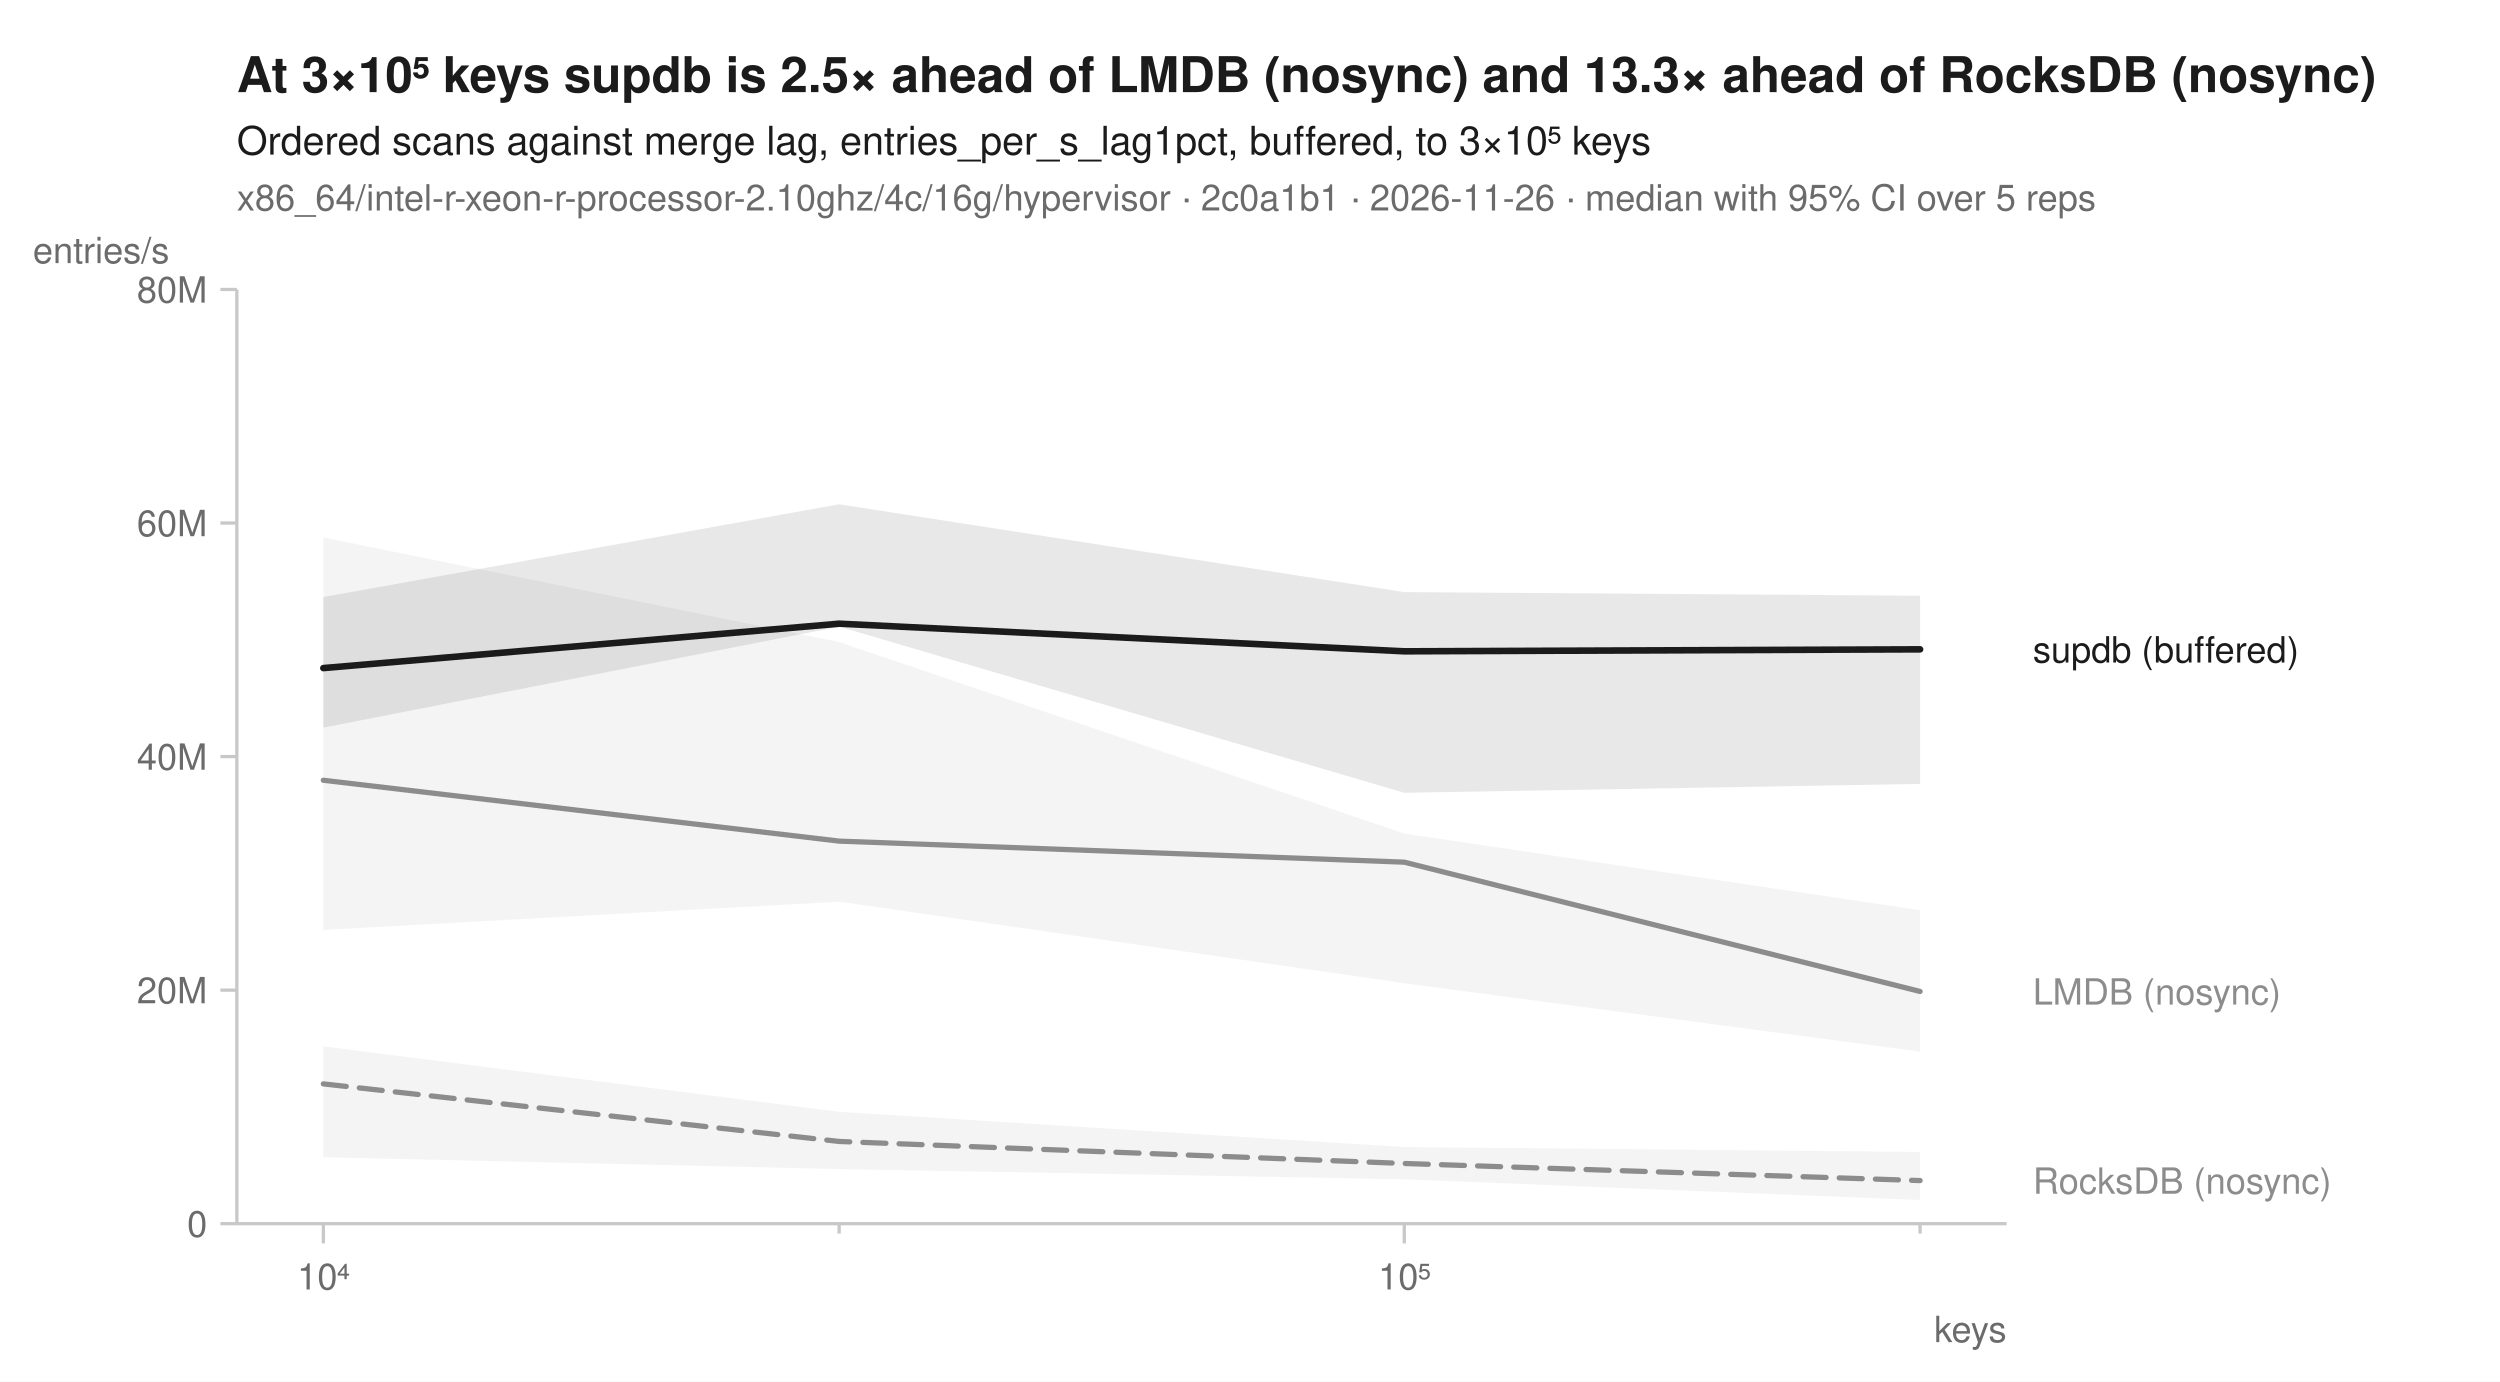
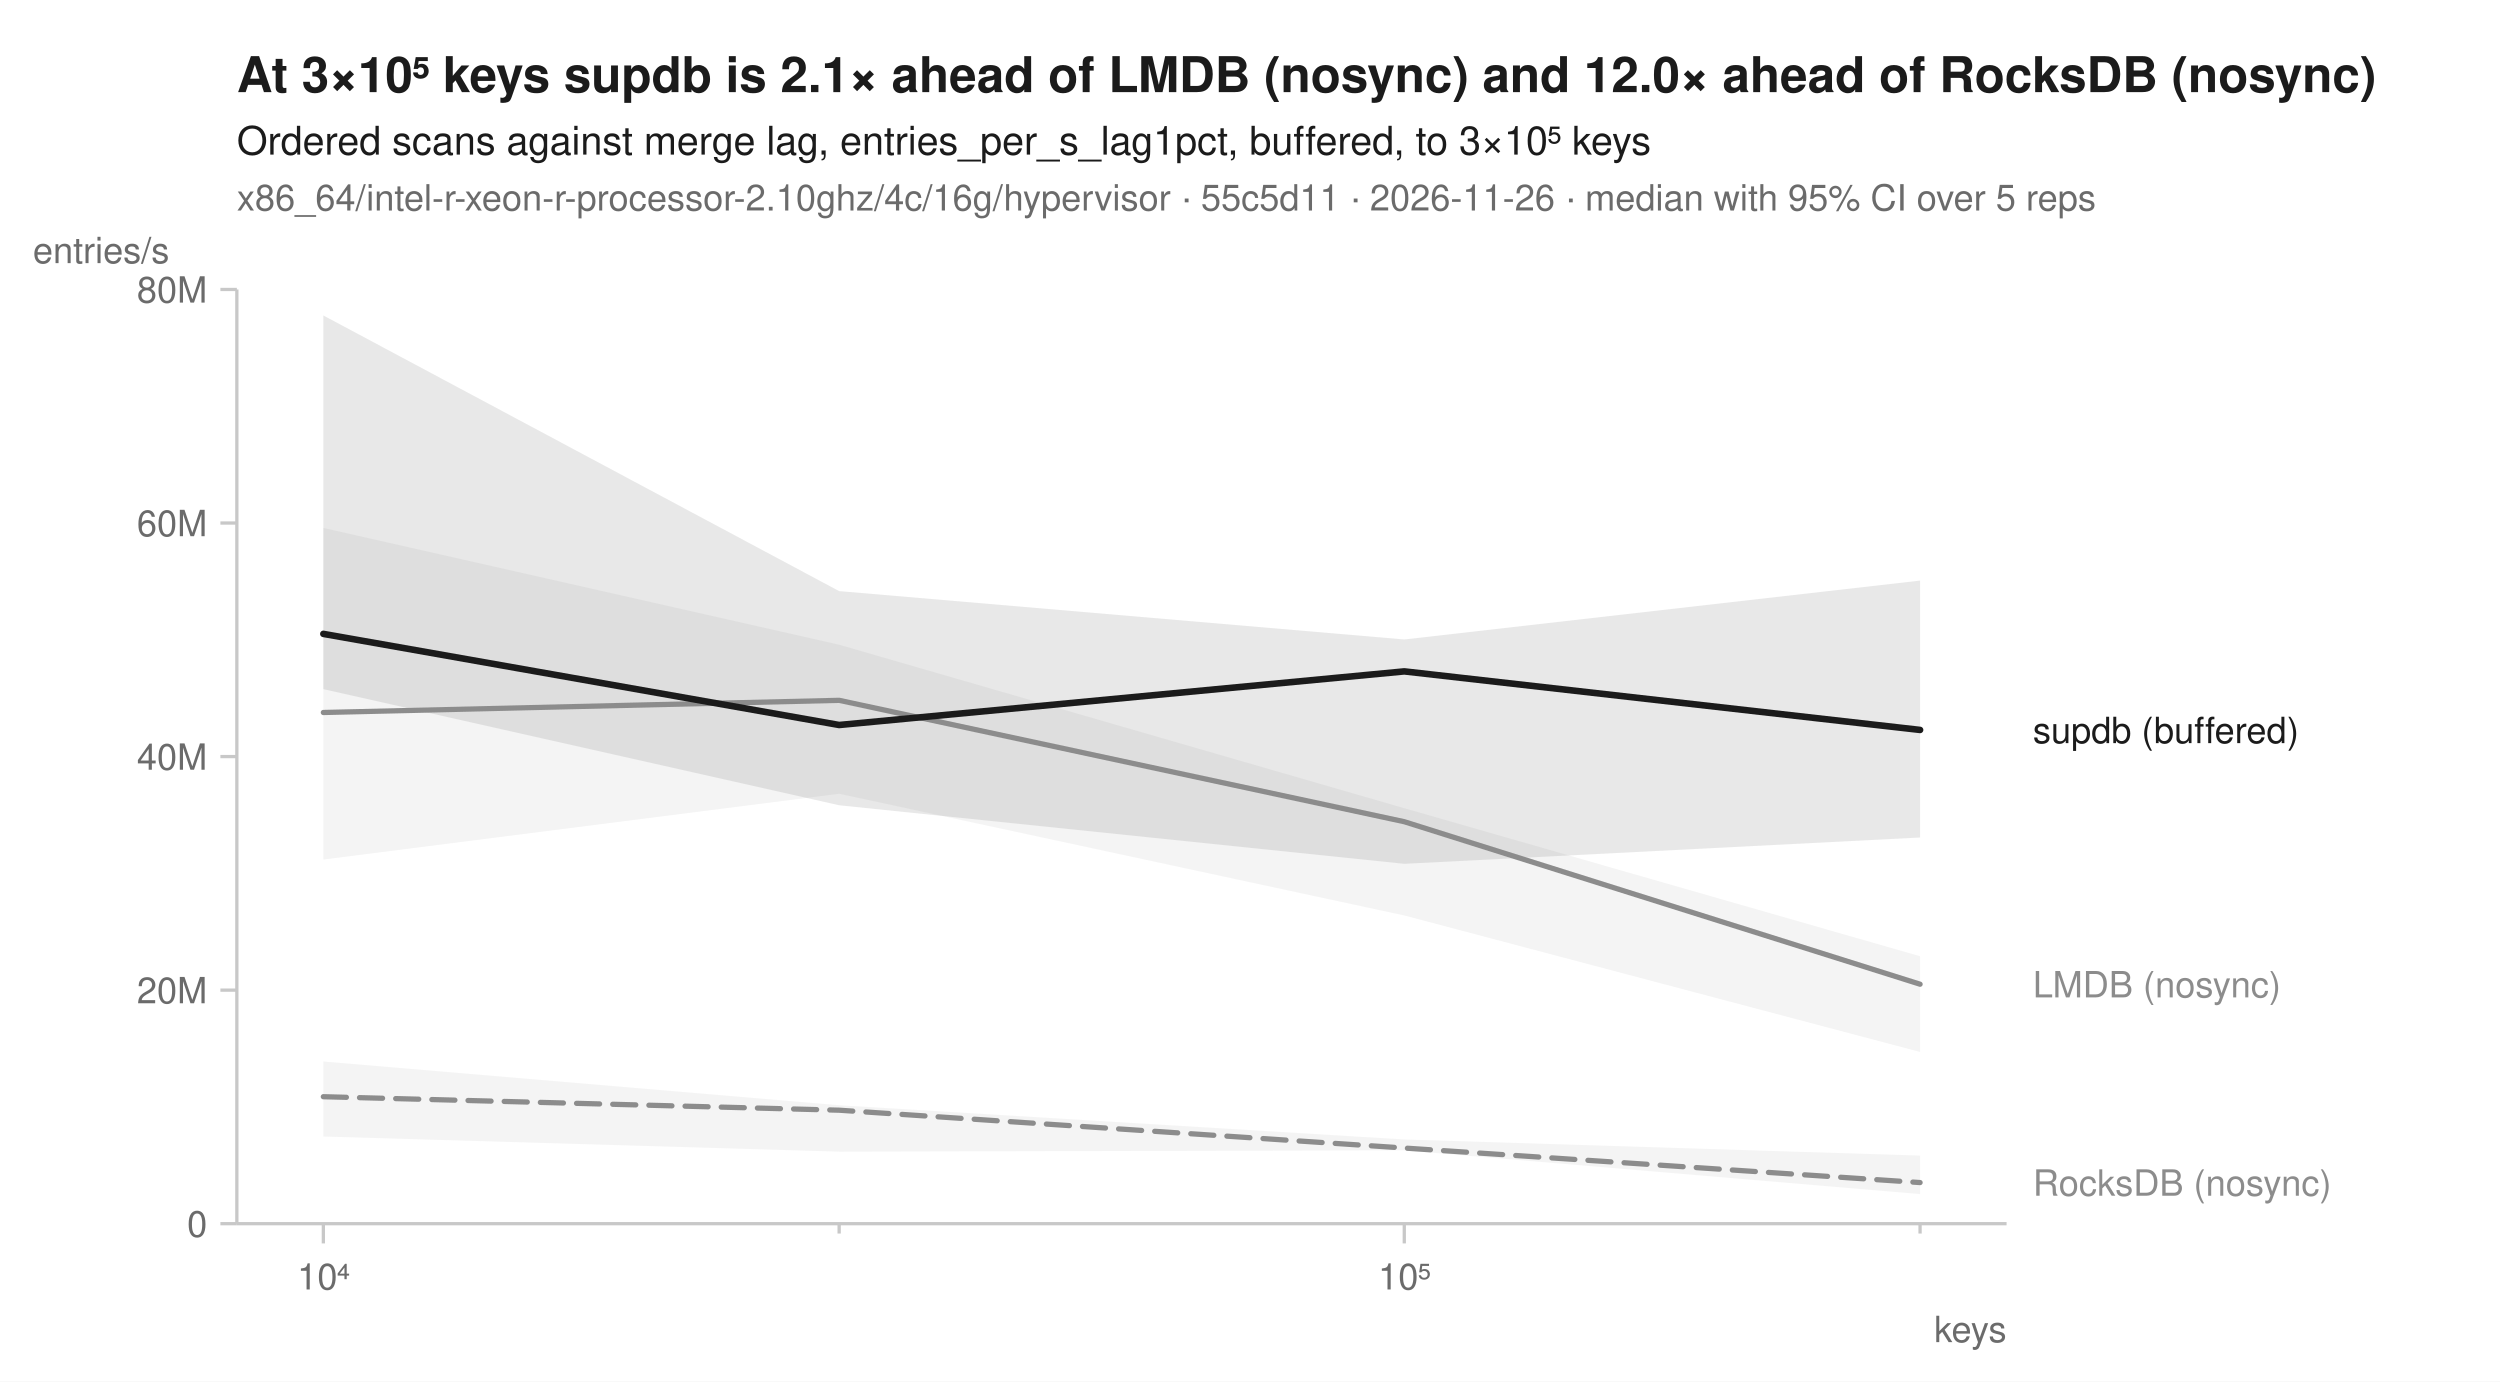
<svg xmlns="http://www.w3.org/2000/svg" width="760" height="420" viewBox="0 0 760 420" font-family="-apple-system, BlinkMacSystemFont, 'Segoe UI', Helvetica, Arial, sans-serif" fill="#1b1b1b">
  <rect width="760" height="420" fill="white" />
-   <text x="72" y="28" font-size="15" font-weight="600">At 3×10⁵ keys supdb is 2.5× ahead of LMDB (nosync) and 13.3× ahead of RocksDB (nosync)</text>
+   <text x="72" y="28" font-size="15" font-weight="600">At 3×10⁵ keys supdb is 2.1× ahead of LMDB (nosync) and 12.0× ahead of RocksDB (nosync)</text>
  <text x="72" y="47" font-size="12">Ordered scans against merge lag, entries_per_s_lag1pct, buffered, to 3×10⁵ keys</text>
-   <text x="72" y="64" font-size="11" fill="#6b6b6b">x86_64/intel-r-xeon-r-processor-2.10ghz/4c/16g/hypervisor · 2c0a1b1 · 2026-11-26 · median with 95% CI over 5 reps</text>
+   <text x="72" y="64" font-size="11" fill="#6b6b6b">x86_64/intel-r-xeon-r-processor-2.10ghz/4c/16g/hypervisor · 55c5d11 · 2026-11-26 · median with 95% CI over 5 reps</text>
  <line x1="72" y1="372" x2="610" y2="372" stroke="#c8c8c8" stroke-width="1" />
  <line x1="72" y1="88" x2="72" y2="372" stroke="#c8c8c8" stroke-width="1" />
  <line x1="98.3" y1="372" x2="98.3" y2="378" stroke="#c8c8c8" stroke-width="1" />
  <text x="98.3" y="392" font-size="11" text-anchor="middle" fill="#6b6b6b">10⁴</text>
  <line x1="255.1" y1="372" x2="255.1" y2="375" stroke="#c8c8c8" stroke-width="1" />
  <line x1="426.9" y1="372" x2="426.9" y2="378" stroke="#c8c8c8" stroke-width="1" />
  <text x="426.9" y="392" font-size="11" text-anchor="middle" fill="#6b6b6b">10⁵</text>
  <line x1="583.7" y1="372" x2="583.7" y2="375" stroke="#c8c8c8" stroke-width="1" />
  <text x="610" y="408" font-size="11" text-anchor="end" fill="#6b6b6b">keys</text>
  <line x1="67" y1="372.0" x2="72" y2="372.0" stroke="#c8c8c8" stroke-width="1" />
  <text x="63" y="376.0" font-size="11" text-anchor="end" fill="#6b6b6b">0</text>
  <line x1="67" y1="301.0" x2="72" y2="301.0" stroke="#c8c8c8" stroke-width="1" />
  <text x="63" y="305.0" font-size="11" text-anchor="end" fill="#6b6b6b">20M</text>
  <line x1="67" y1="230.0" x2="72" y2="230.0" stroke="#c8c8c8" stroke-width="1" />
  <text x="63" y="234.0" font-size="11" text-anchor="end" fill="#6b6b6b">40M</text>
  <line x1="67" y1="159.0" x2="72" y2="159.0" stroke="#c8c8c8" stroke-width="1" />
  <text x="63" y="163.0" font-size="11" text-anchor="end" fill="#6b6b6b">60M</text>
  <line x1="67" y1="88.0" x2="72" y2="88.0" stroke="#c8c8c8" stroke-width="1" />
  <text x="63" y="92.0" font-size="11" text-anchor="end" fill="#6b6b6b">80M</text>
  <text x="10" y="80" font-size="11" text-anchor="start" fill="#6b6b6b">entries/s</text>
-   <path d="M98.3,318.1 L255.1,338.0 L426.9,348.7 L583.7,350.2 L583.7,364.8 L426.9,358.5 L255.1,355.4 L98.3,351.8 Z" fill="#8c8c8c" fill-opacity="0.10" />
-   <path d="M98.3,163.4 L255.1,195.2 L426.9,253.4 L583.7,276.7 L583.7,319.7 L426.9,298.9 L255.1,274.1 L98.3,282.7 Z" fill="#8c8c8c" fill-opacity="0.10" />
-   <path d="M98.3,181.5 L255.1,153.3 L426.9,180.0 L583.7,181.1 L583.7,238.3 L426.9,241.0 L255.1,190.5 L98.3,221.2 Z" fill="#1b1b1b" fill-opacity="0.10" />
-   <path d="M98.3,329.5 L255.1,347.0 L426.9,353.7 L583.7,358.9 " fill="none" stroke="#8c8c8c" stroke-width="1.6" stroke-linejoin="round" stroke-linecap="round" stroke-dasharray="7,4" />
-   <path d="M98.3,237.2 L255.1,255.7 L426.9,262.1 L583.7,301.4 " fill="none" stroke="#8c8c8c" stroke-width="1.6" stroke-linejoin="round" stroke-linecap="round" />
-   <path d="M98.3,203.1 L255.1,189.6 L426.9,198.0 L583.7,197.4 " fill="none" stroke="#1b1b1b" stroke-width="2" stroke-linejoin="round" stroke-linecap="round" />
-   <text x="618.0" y="201.4" font-size="11" fill="#1b1b1b">supdb (buffered)</text>
-   <text x="618.0" y="305.4" font-size="11" fill="#8c8c8c">LMDB (nosync)</text>
-   <text x="618.0" y="362.9" font-size="11" fill="#8c8c8c">RocksDB (nosync)</text>
+   <path d="M98.3,322.7 L255.1,336.0 L426.9,346.4 L583.7,351.3 L583.7,363.0 L426.9,349.7 L255.1,350.1 L98.3,345.5 Z" fill="#8c8c8c" fill-opacity="0.10" />
+   <path d="M98.3,160.5 L255.1,196.0 L426.9,245.7 L583.7,290.7 L583.7,319.8 L426.9,278.3 L255.1,241.3 L98.3,261.3 Z" fill="#8c8c8c" fill-opacity="0.10" />
+   <path d="M98.3,95.9 L255.1,179.7 L426.9,194.4 L583.7,176.5 L583.7,254.6 L426.9,262.6 L255.1,244.8 L98.3,209.5 Z" fill="#1b1b1b" fill-opacity="0.10" />
+   <path d="M98.3,333.4 L255.1,337.5 L426.9,349.0 L583.7,359.5 " fill="none" stroke="#8c8c8c" stroke-width="1.6" stroke-linejoin="round" stroke-linecap="round" stroke-dasharray="7,4" />
+   <path d="M98.3,216.6 L255.1,212.9 L426.9,249.8 L583.7,299.2 " fill="none" stroke="#8c8c8c" stroke-width="1.6" stroke-linejoin="round" stroke-linecap="round" />
+   <path d="M98.3,192.7 L255.1,220.4 L426.9,204.1 L583.7,221.9 " fill="none" stroke="#1b1b1b" stroke-width="2" stroke-linejoin="round" stroke-linecap="round" />
+   <text x="618.0" y="225.9" font-size="11" fill="#1b1b1b">supdb (buffered)</text>
+   <text x="618.0" y="303.2" font-size="11" fill="#8c8c8c">LMDB (nosync)</text>
+   <text x="618.0" y="363.5" font-size="11" fill="#8c8c8c">RocksDB (nosync)</text>
</svg>
